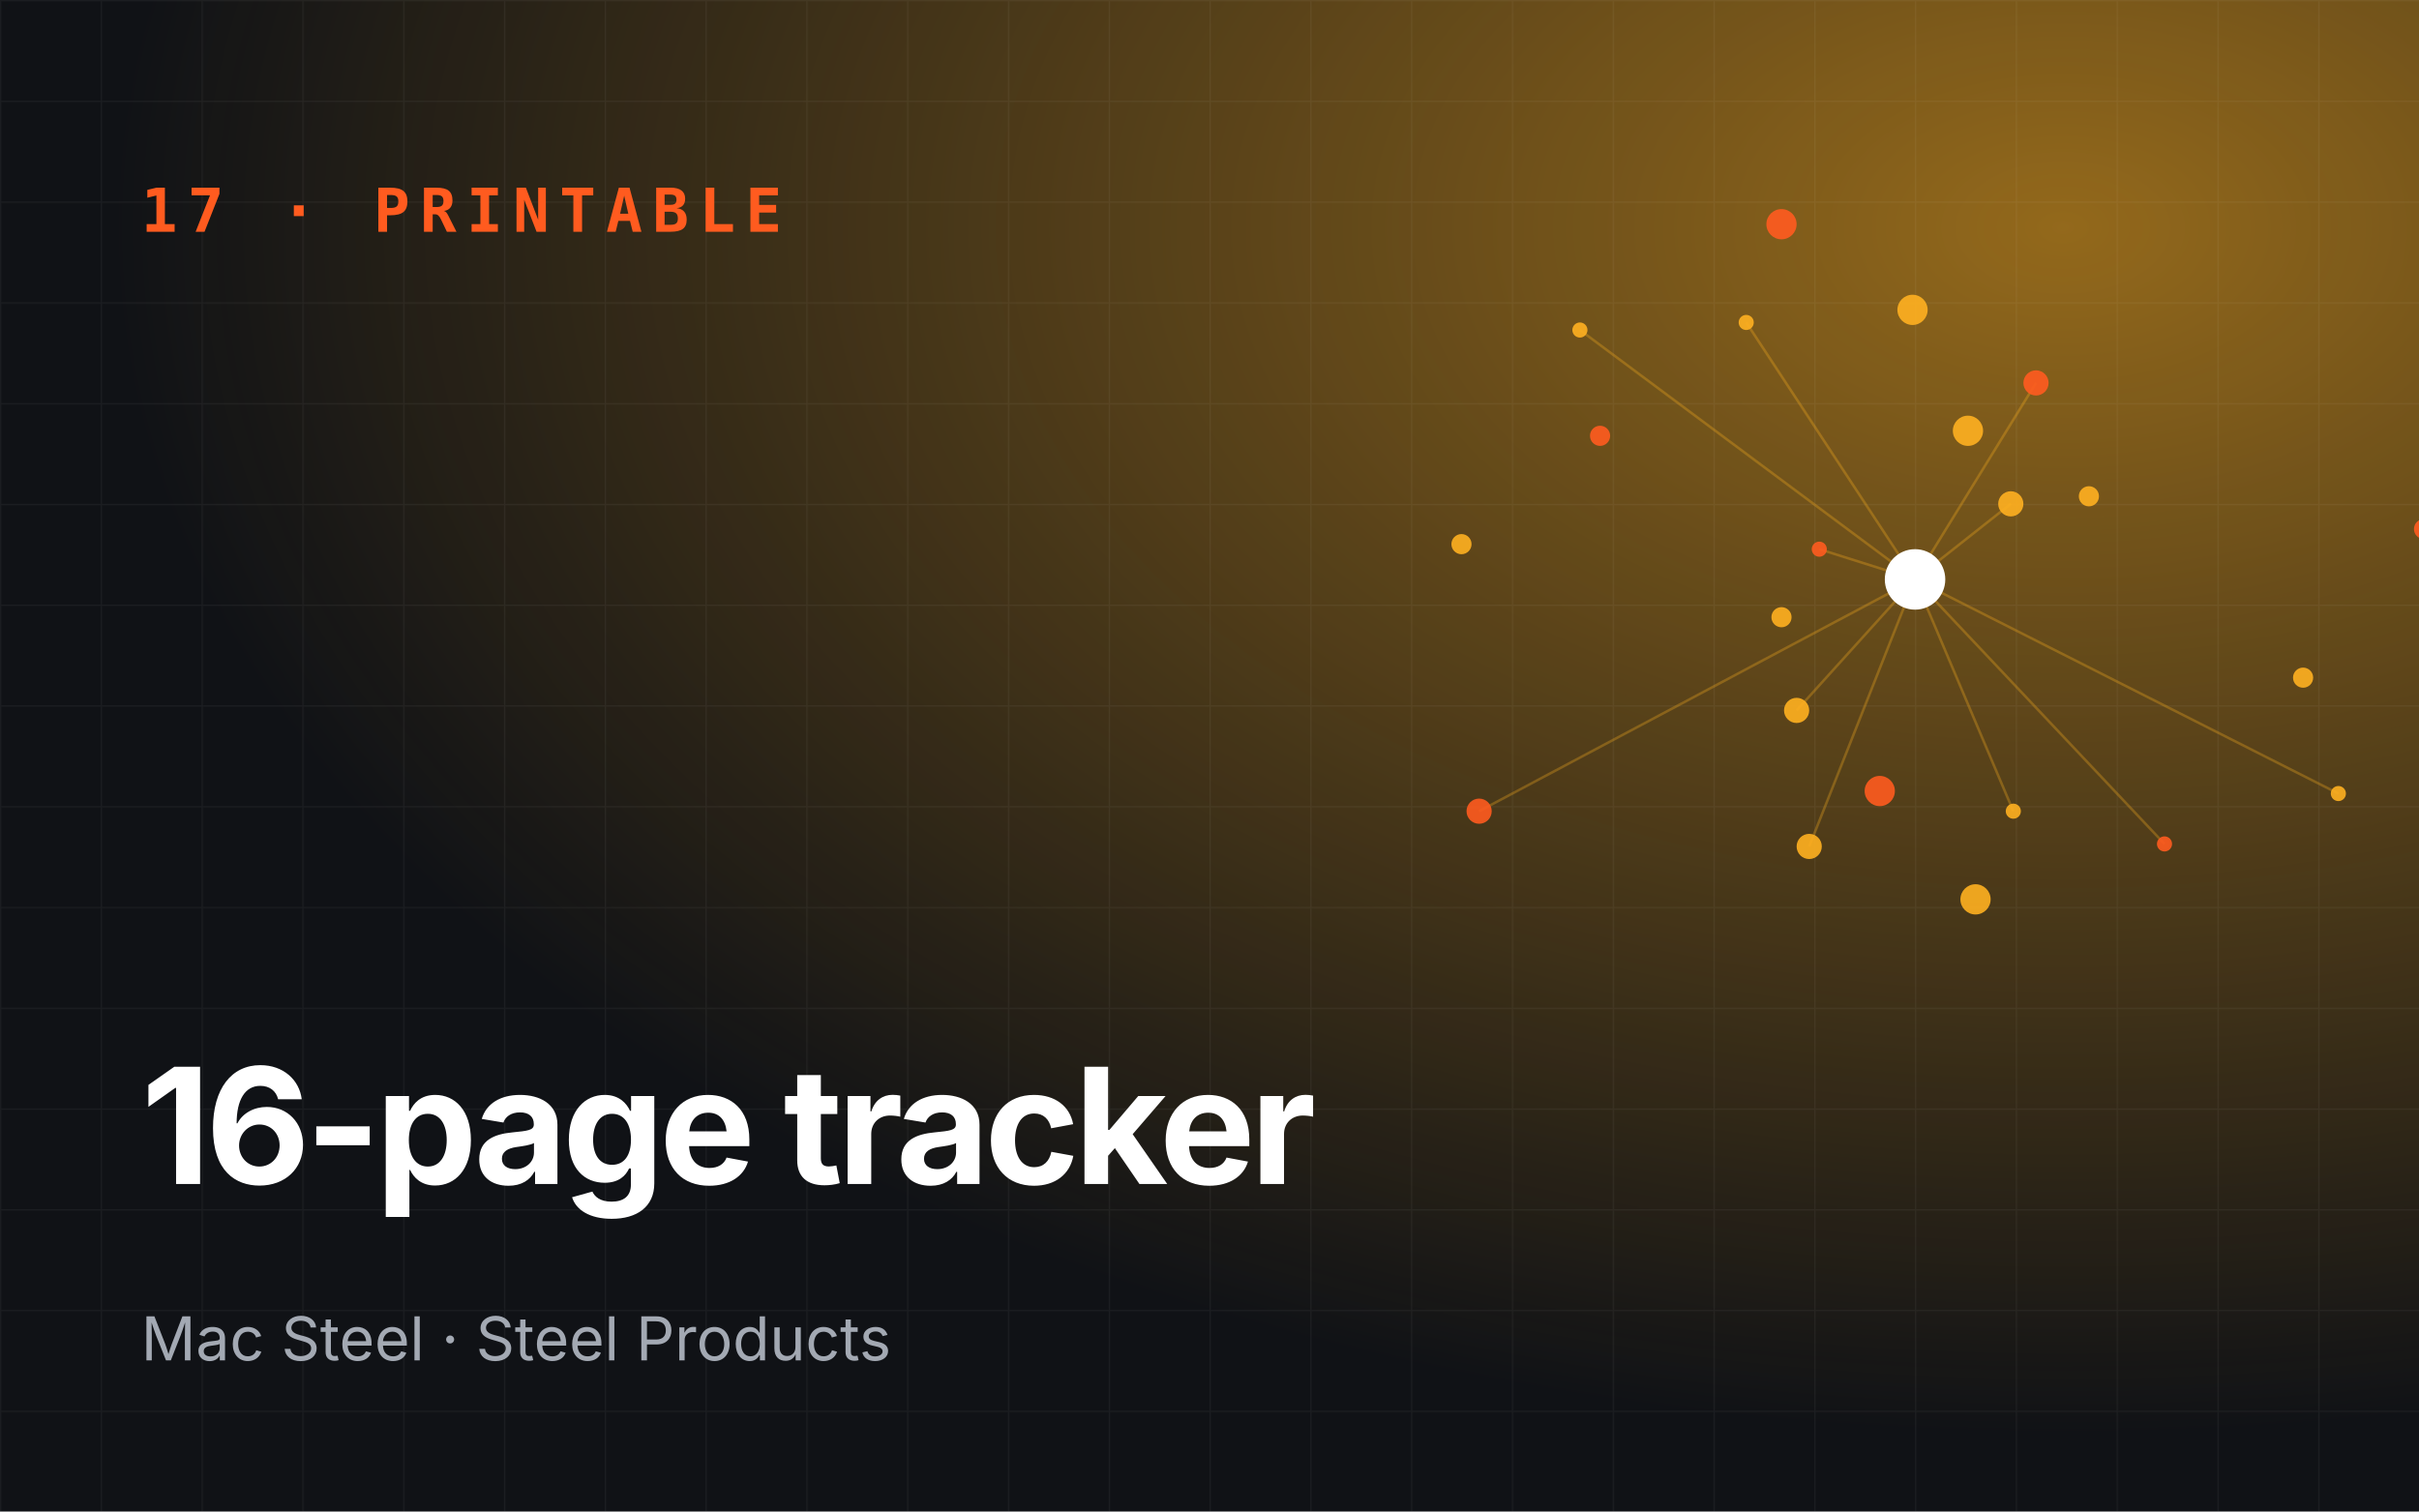
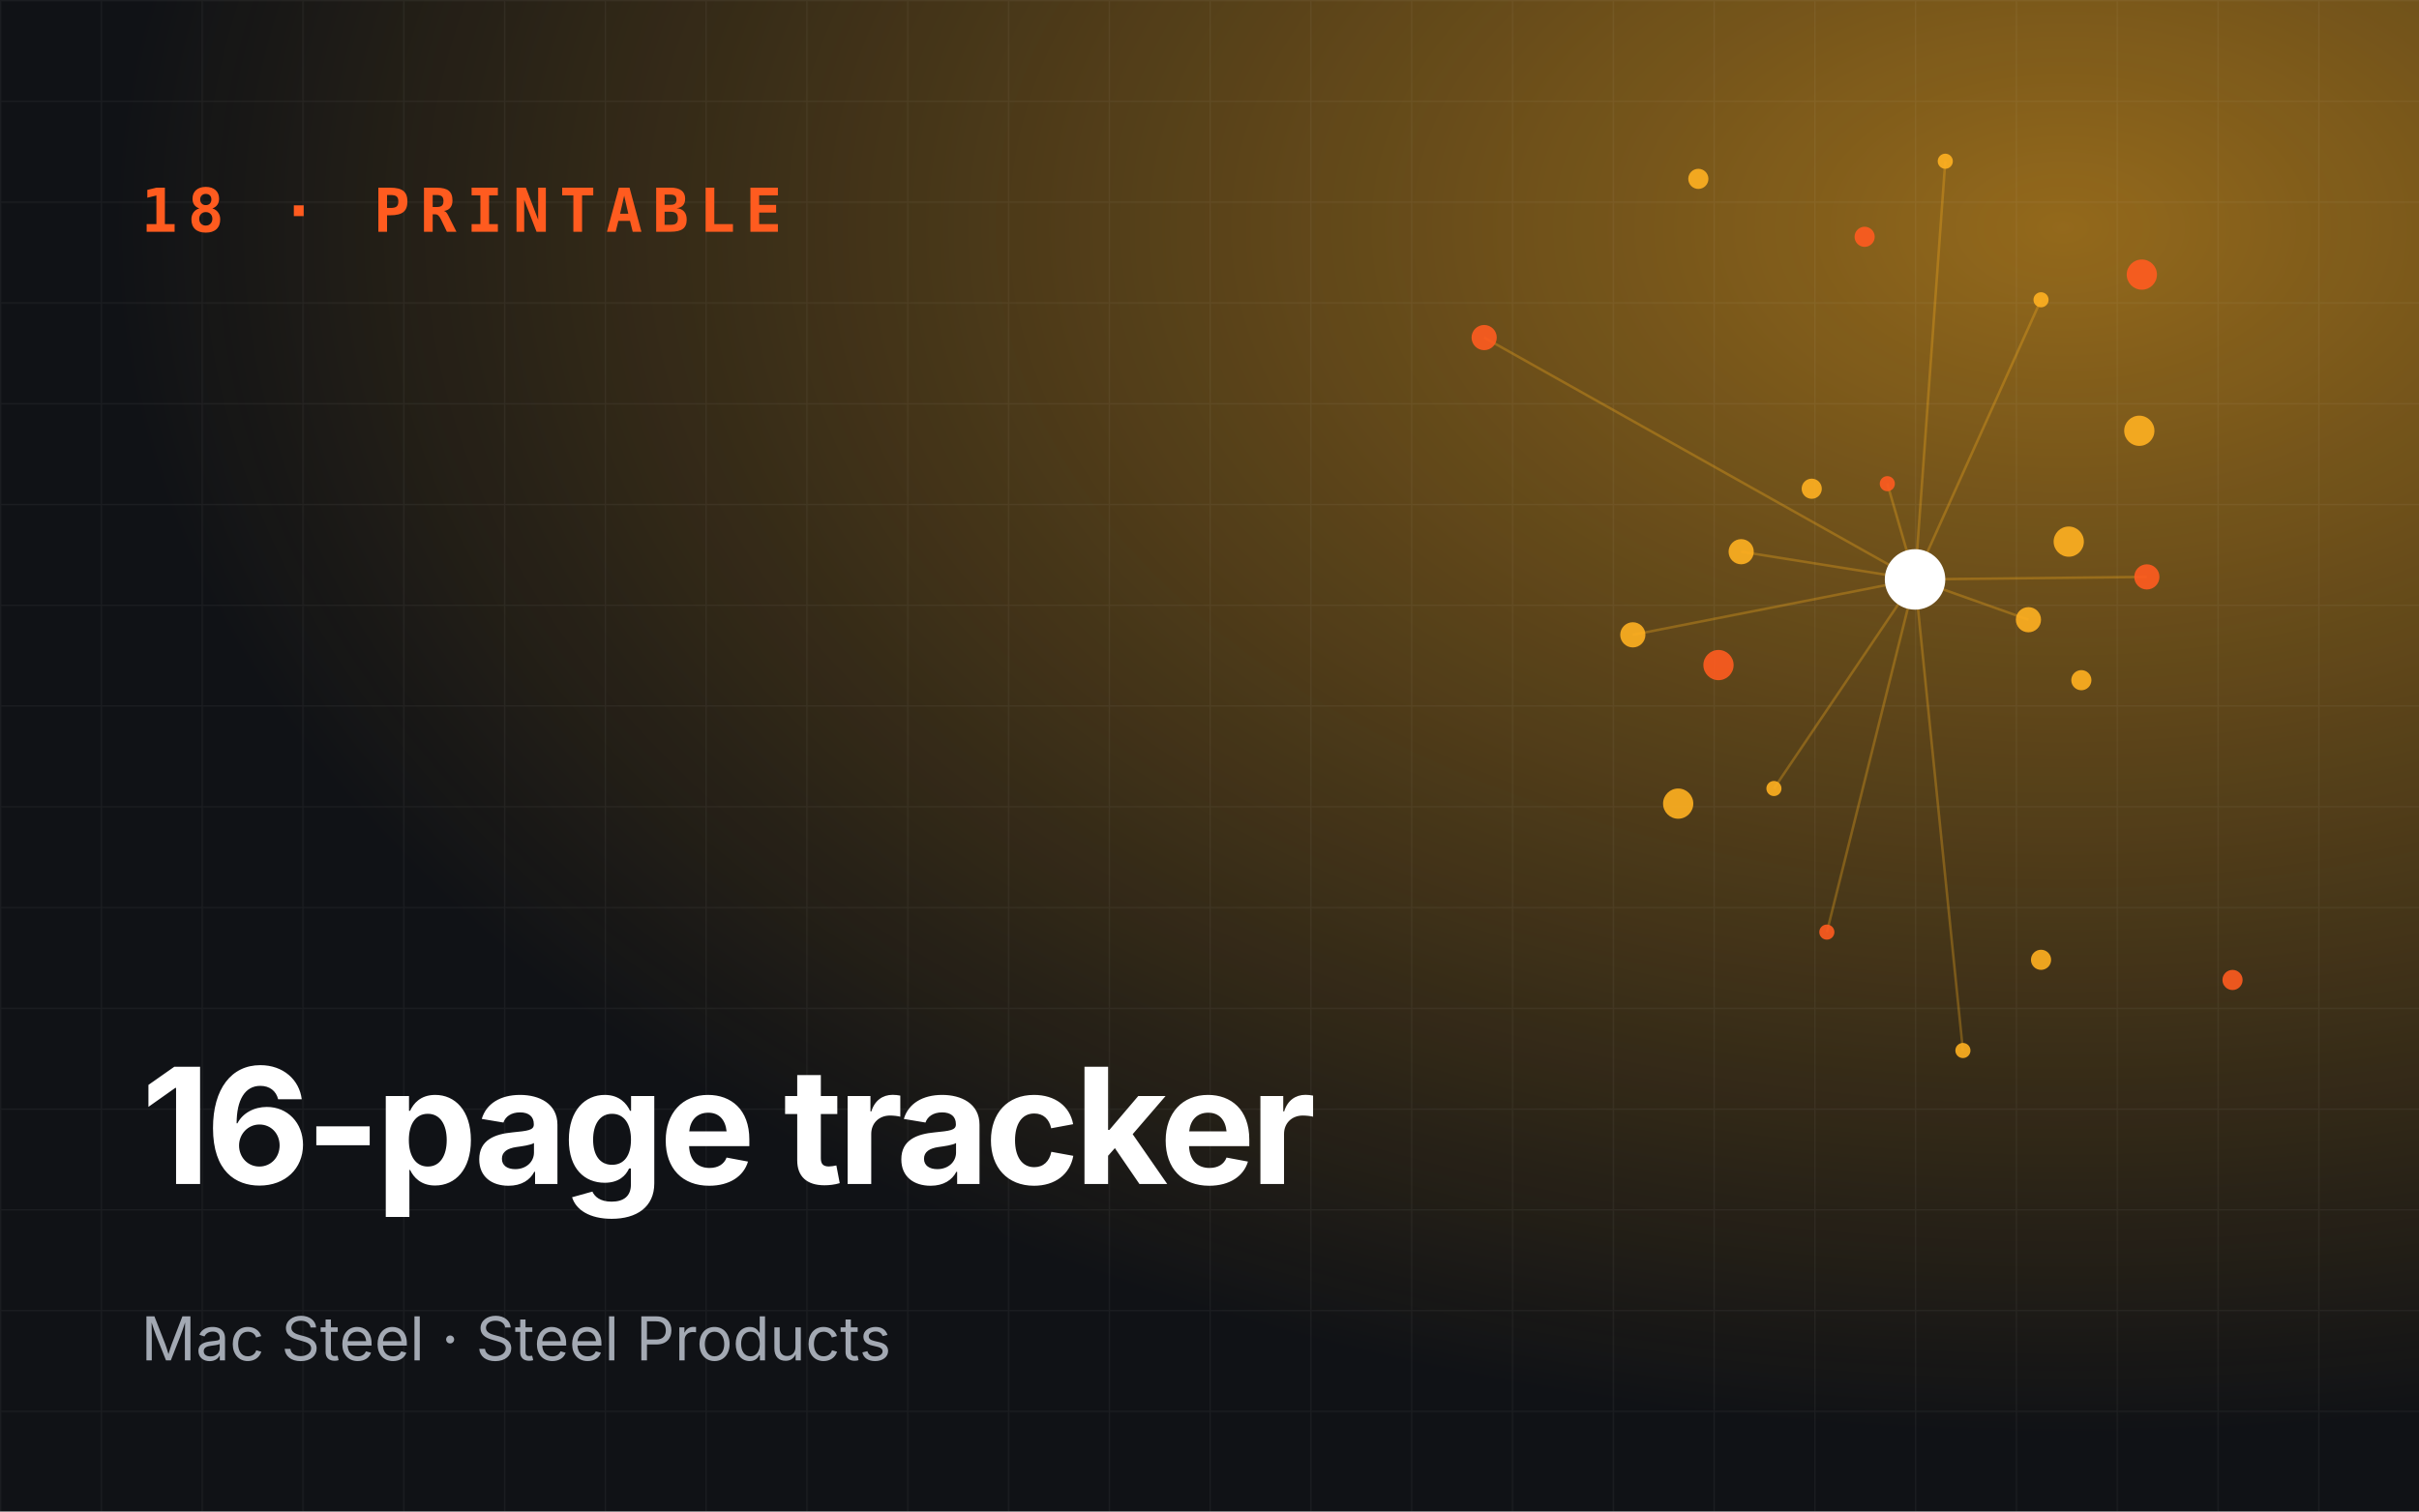
<svg xmlns="http://www.w3.org/2000/svg" viewBox="0 0 960 600" role="img" aria-label="16-page tracker">
  <defs>
    <radialGradient id="g" cx="85%" cy="15%" r="80%">
      <stop offset="0" stop-color="#ffb020" stop-opacity=".55" />
      <stop offset="1" stop-color="#ffb020" stop-opacity="0" />
    </radialGradient>
    <pattern id="p" width="40" height="40" patternUnits="userSpaceOnUse">
      <path d="M40 0H0V40" fill="none" stroke="#fff" stroke-opacity=".05" />
    </pattern>
  </defs>
  <rect width="960" height="600" fill="#101216" />
  <rect width="960" height="600" fill="url(#g)" />
  <rect width="960" height="600" fill="url(#p)" />
-   <line x1="760" y1="230" x2="722" y2="218" stroke="#ffb020" stroke-opacity=".3" />
-   <line x1="760" y1="230" x2="718" y2="336" stroke="#ffb020" stroke-opacity=".3" />
-   <line x1="760" y1="230" x2="928" y2="315" stroke="#ffb020" stroke-opacity=".3" />
-   <line x1="760" y1="230" x2="808" y2="152" stroke="#ffb020" stroke-opacity=".3" />
-   <line x1="760" y1="230" x2="627" y2="131" stroke="#ffb020" stroke-opacity=".3" />
-   <line x1="760" y1="230" x2="713" y2="282" stroke="#ffb020" stroke-opacity=".3" />
-   <line x1="760" y1="230" x2="859" y2="335" stroke="#ffb020" stroke-opacity=".3" />
-   <line x1="760" y1="230" x2="798" y2="200" stroke="#ffb020" stroke-opacity=".3" />
-   <line x1="760" y1="230" x2="693" y2="128" stroke="#ffb020" stroke-opacity=".3" />
-   <line x1="760" y1="230" x2="587" y2="322" stroke="#ffb020" stroke-opacity=".3" />
-   <line x1="760" y1="230" x2="799" y2="322" stroke="#ffb020" stroke-opacity=".3" />
-   <circle cx="722" cy="218" r="3" fill="#ff5b1f" opacity=".9" />
-   <circle cx="829" cy="197" r="4" fill="#ffb020" opacity=".9" />
-   <circle cx="718" cy="336" r="5" fill="#ffb020" opacity=".9" />
-   <circle cx="707" cy="89" r="6" fill="#ff5b1f" opacity=".9" />
-   <circle cx="928" cy="315" r="3" fill="#ffb020" opacity=".9" />
-   <circle cx="707" cy="245" r="4" fill="#ffb020" opacity=".9" />
-   <circle cx="808" cy="152" r="5" fill="#ff5b1f" opacity=".9" />
-   <circle cx="784" cy="357" r="6" fill="#ffb020" opacity=".9" />
-   <circle cx="627" cy="131" r="3" fill="#ffb020" opacity=".9" />
-   <circle cx="962" cy="210" r="4" fill="#ff5b1f" opacity=".9" />
-   <circle cx="713" cy="282" r="5" fill="#ffb020" opacity=".9" />
-   <circle cx="759" cy="123" r="6" fill="#ffb020" opacity=".9" />
-   <circle cx="859" cy="335" r="3" fill="#ff5b1f" opacity=".9" />
-   <circle cx="580" cy="216" r="4" fill="#ffb020" opacity=".9" />
-   <circle cx="798" cy="200" r="5" fill="#ffb020" opacity=".9" />
-   <circle cx="746" cy="314" r="6" fill="#ff5b1f" opacity=".9" />
-   <circle cx="693" cy="128" r="3" fill="#ffb020" opacity=".9" />
-   <circle cx="914" cy="269" r="4" fill="#ffb020" opacity=".9" />
-   <circle cx="587" cy="322" r="5" fill="#ff5b1f" opacity=".9" />
-   <circle cx="781" cy="171" r="6" fill="#ffb020" opacity=".9" />
-   <circle cx="799" cy="322" r="3" fill="#ffb020" opacity=".9" />
-   <circle cx="635" cy="173" r="4" fill="#ff5b1f" opacity=".9" />
+   <line x1="760" y1="230" x2="749" y2="192" stroke="#ffb020" stroke-opacity=".3" />
+   <line x1="760" y1="230" x2="648" y2="252" stroke="#ffb020" stroke-opacity=".3" />
+   <line x1="760" y1="230" x2="779" y2="417" stroke="#ffb020" stroke-opacity=".3" />
+   <line x1="760" y1="230" x2="852" y2="229" stroke="#ffb020" stroke-opacity=".3" />
+   <line x1="760" y1="230" x2="772" y2="64" stroke="#ffb020" stroke-opacity=".3" />
+   <line x1="760" y1="230" x2="691" y2="219" stroke="#ffb020" stroke-opacity=".3" />
+   <line x1="760" y1="230" x2="725" y2="370" stroke="#ffb020" stroke-opacity=".3" />
+   <line x1="760" y1="230" x2="805" y2="246" stroke="#ffb020" stroke-opacity=".3" />
+   <line x1="760" y1="230" x2="810" y2="119" stroke="#ffb020" stroke-opacity=".3" />
+   <line x1="760" y1="230" x2="589" y2="134" stroke="#ffb020" stroke-opacity=".3" />
+   <line x1="760" y1="230" x2="704" y2="313" stroke="#ffb020" stroke-opacity=".3" />
+   <circle cx="749" cy="192" r="3" fill="#ff5b1f" opacity=".9" />
+   <circle cx="826" cy="270" r="4" fill="#ffb020" opacity=".9" />
+   <circle cx="648" cy="252" r="5" fill="#ffb020" opacity=".9" />
+   <circle cx="850" cy="109" r="6" fill="#ff5b1f" opacity=".9" />
+   <circle cx="779" cy="417" r="3" fill="#ffb020" opacity=".9" />
+   <circle cx="719" cy="194" r="4" fill="#ffb020" opacity=".9" />
+   <circle cx="852" cy="229" r="5" fill="#ff5b1f" opacity=".9" />
+   <circle cx="666" cy="319" r="6" fill="#ffb020" opacity=".9" />
+   <circle cx="772" cy="64" r="3" fill="#ffb020" opacity=".9" />
+   <circle cx="886" cy="389" r="4" fill="#ff5b1f" opacity=".9" />
+   <circle cx="691" cy="219" r="5" fill="#ffb020" opacity=".9" />
+   <circle cx="849" cy="171" r="6" fill="#ffb020" opacity=".9" />
+   <circle cx="725" cy="370" r="3" fill="#ff5b1f" opacity=".9" />
+   <circle cx="674" cy="71" r="4" fill="#ffb020" opacity=".9" />
+   <circle cx="805" cy="246" r="5" fill="#ffb020" opacity=".9" />
+   <circle cx="682" cy="264" r="6" fill="#ff5b1f" opacity=".9" />
+   <circle cx="810" cy="119" r="3" fill="#ffb020" opacity=".9" />
+   <circle cx="810" cy="381" r="4" fill="#ffb020" opacity=".9" />
+   <circle cx="589" cy="134" r="5" fill="#ff5b1f" opacity=".9" />
+   <circle cx="821" cy="215" r="6" fill="#ffb020" opacity=".9" />
+   <circle cx="704" cy="313" r="3" fill="#ffb020" opacity=".9" />
+   <circle cx="740" cy="94" r="4" fill="#ff5b1f" opacity=".9" />
  <circle cx="760" cy="230" r="12" fill="#fff" />
-   <text x="56" y="92" font-family="JetBrains Mono,monospace" font-size="24" font-weight="700" fill="#ff5b1f" letter-spacing="4">17 · PRINTABLE</text>
+   <text x="56" y="92" font-family="JetBrains Mono,monospace" font-size="24" font-weight="700" fill="#ff5b1f" letter-spacing="4">18 · PRINTABLE</text>
  <text x="56" y="470" font-family="Space Grotesk,Inter,sans-serif" font-size="64" font-weight="700" fill="#fff" letter-spacing="-2">
    <tspan x="56" dy="0">16-page tracker</tspan>
  </text>
  <text x="56" y="540" font-family="Inter,sans-serif" font-size="24" fill="#a3a9b3">Mac Steel · Steel Products</text>
</svg>
